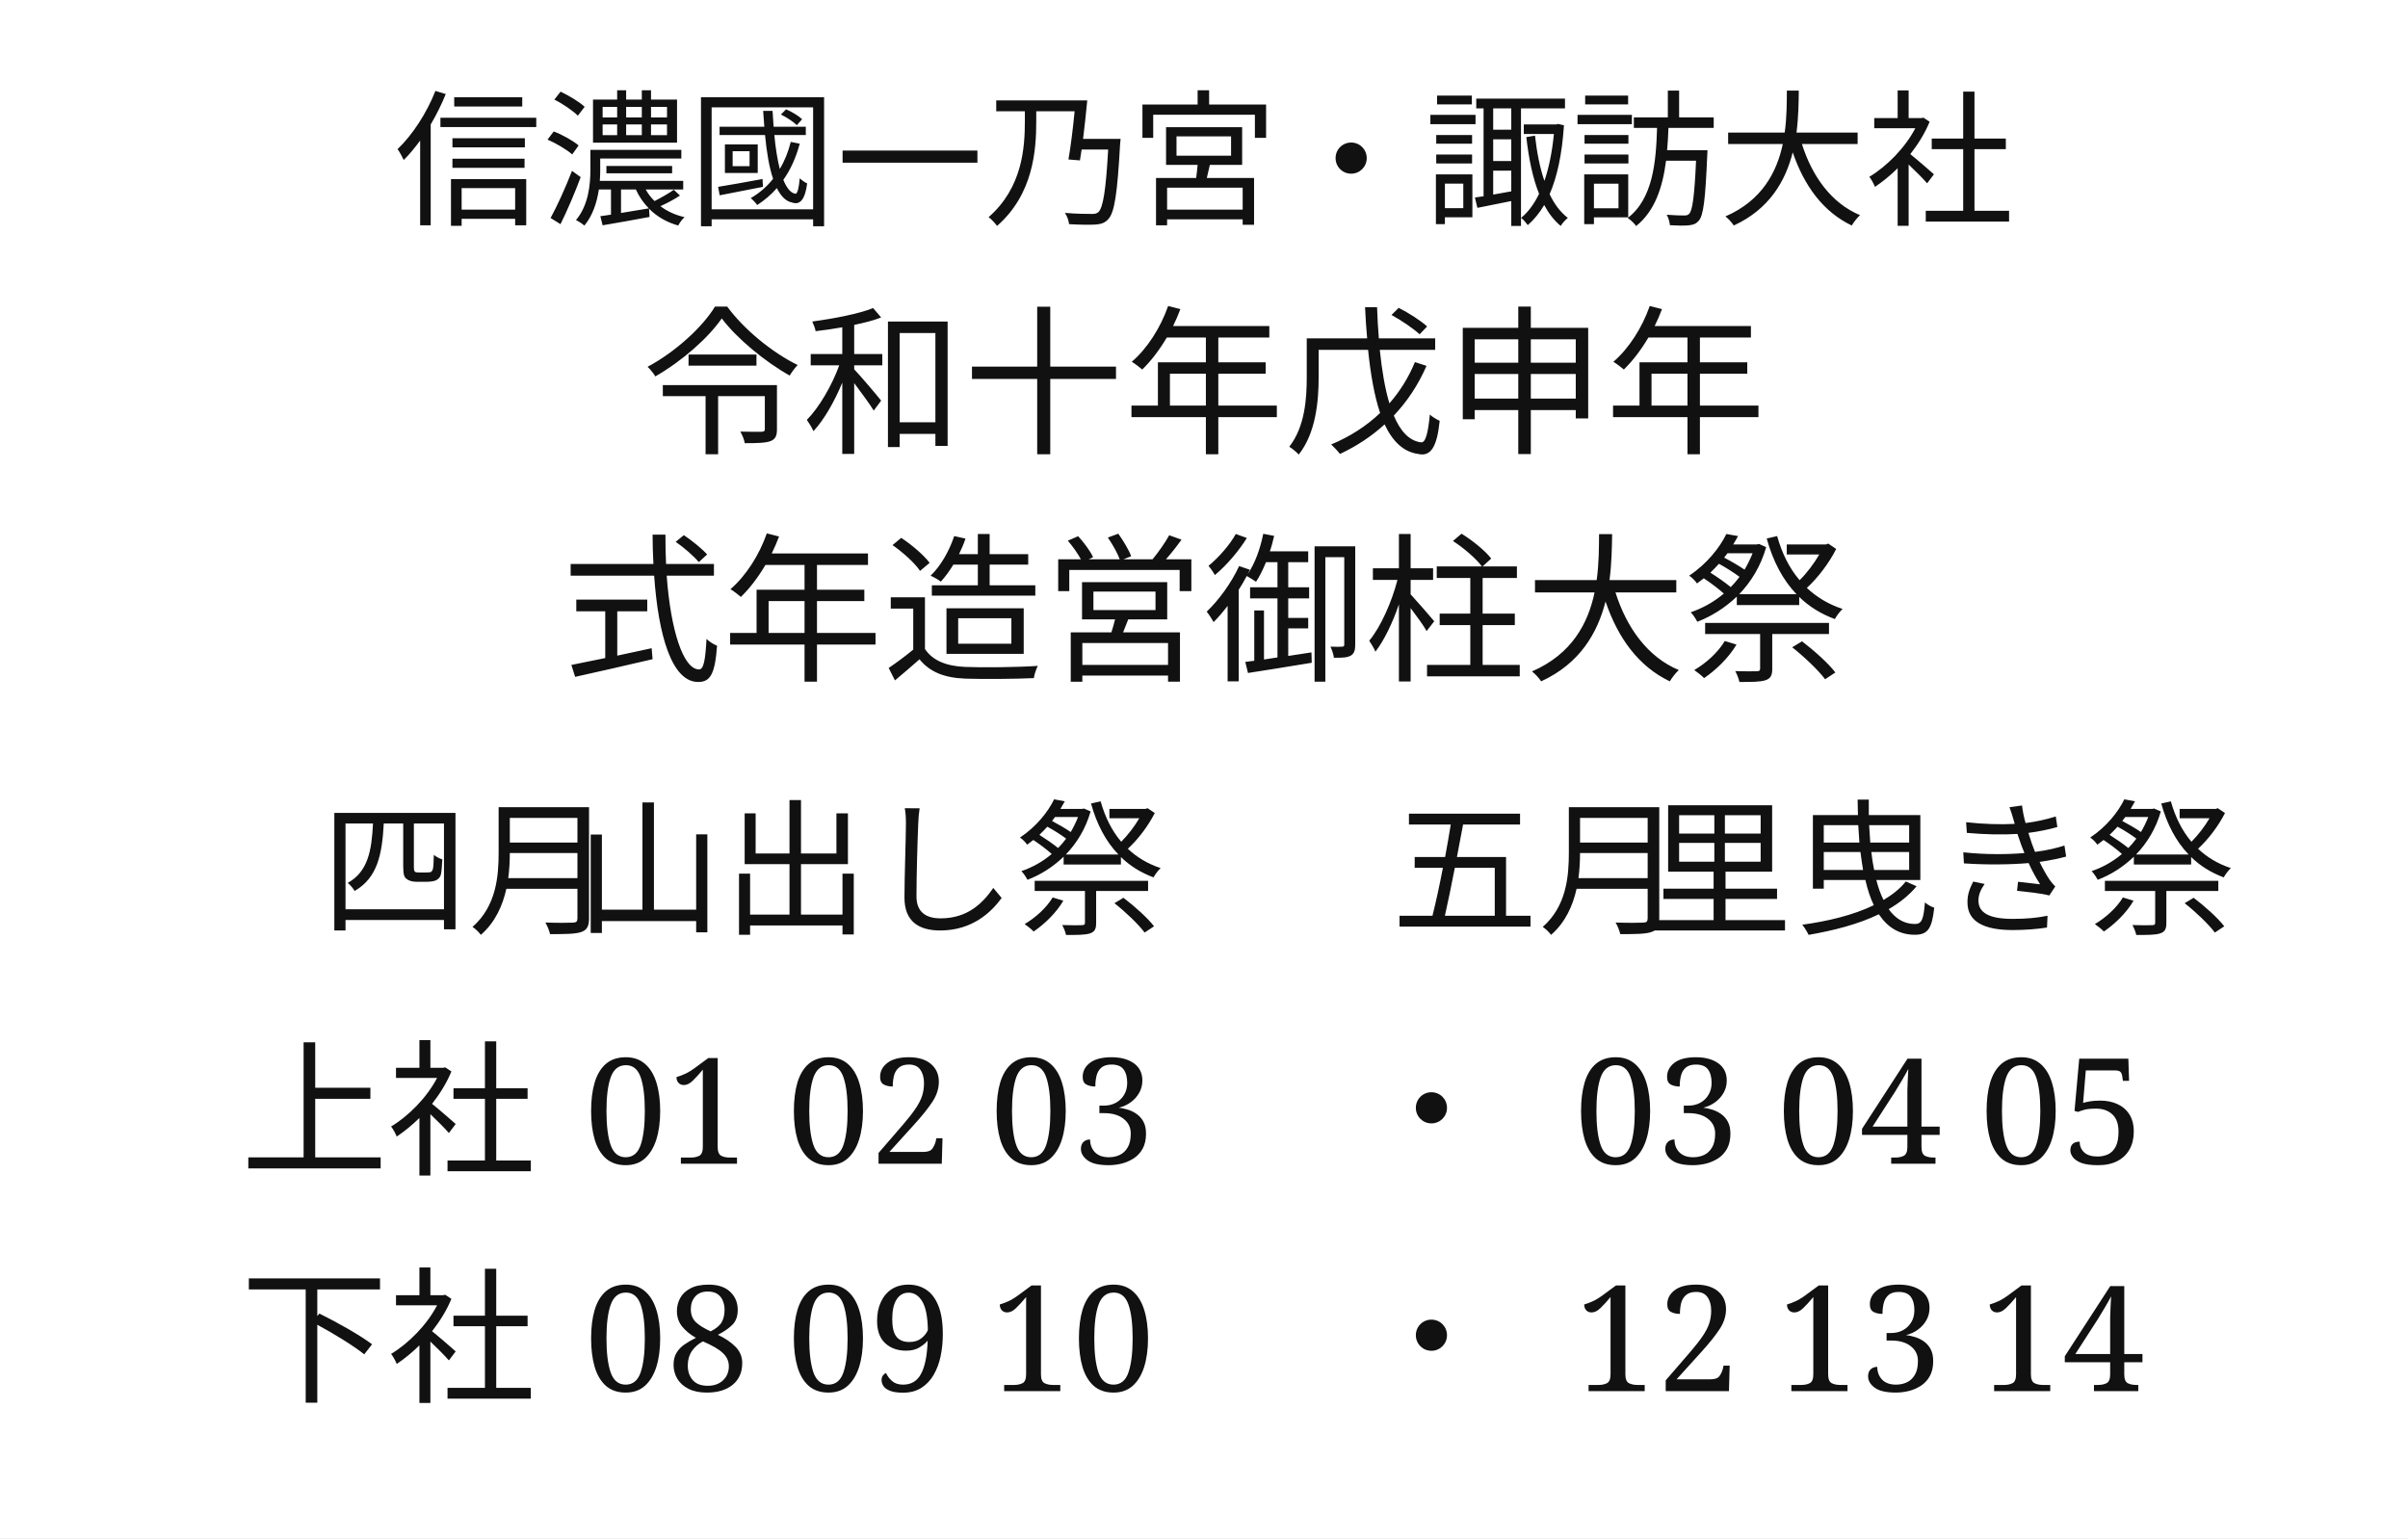
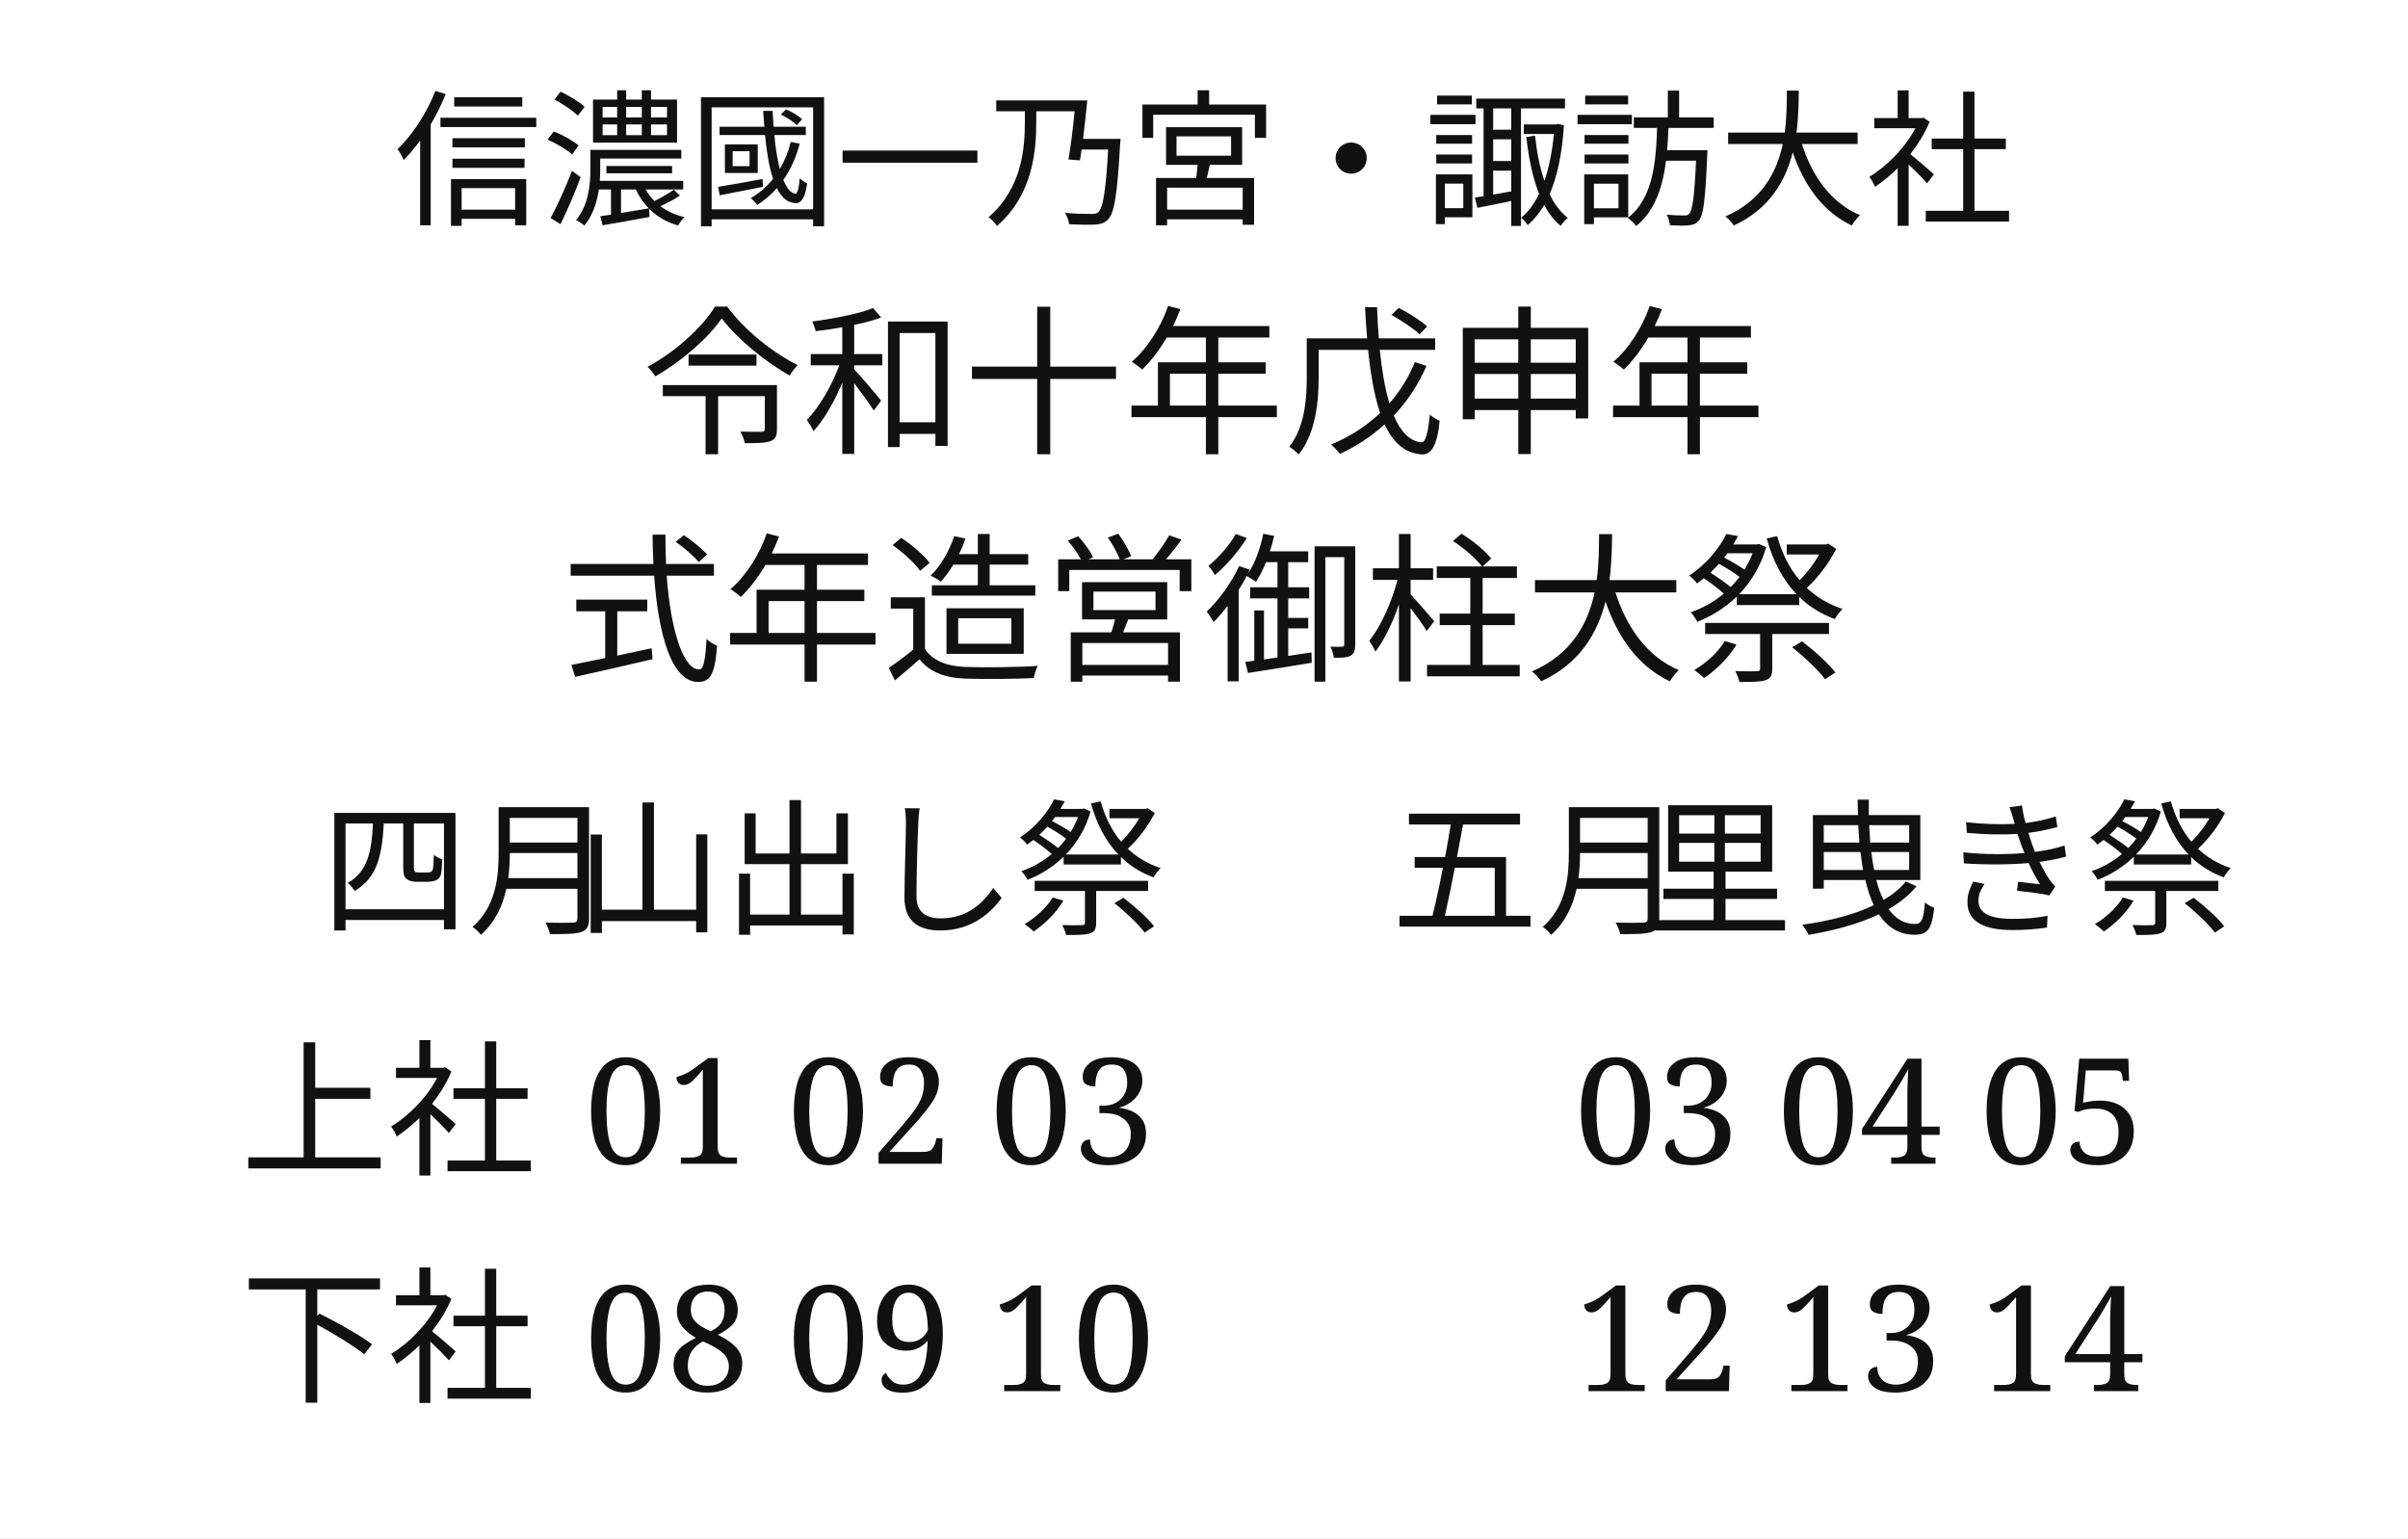
<svg xmlns="http://www.w3.org/2000/svg" viewBox="0 0 360 230">
  <rect width="100%" height="100%" fill="white" />
  <g font-family="serif" fill="#111" text-anchor="middle">
    <text x="180" y="32" font-size="22">信濃國一乃宮・諏訪大社</text>
    <text x="180" y="66" font-size="24">令和十年戊申年</text>
    <text x="180" y="100" font-size="24">式年造営御柱大祭</text>
    <text x="70" y="138" font-size="22">四月</text>
    <text x="130" y="138" font-size="22">山出し祭</text>
    <text x="230" y="138" font-size="22">五月</text>
    <text x="290" y="138" font-size="22">里曳き祭</text>
    <text x="58" y="174" font-size="22">上社</text>
    <text x="130" y="174" font-size="22">01 02 03</text>
-     <text x="214" y="174" font-size="22">・</text>
    <text x="278" y="174" font-size="22">03 04 05</text>
    <text x="58" y="208" font-size="22">下社</text>
    <text x="130" y="208" font-size="22">08 09 10</text>
-     <text x="214" y="208" font-size="22">・</text>
    <text x="278" y="208" font-size="22">12 13 14</text>
  </g>
</svg>
